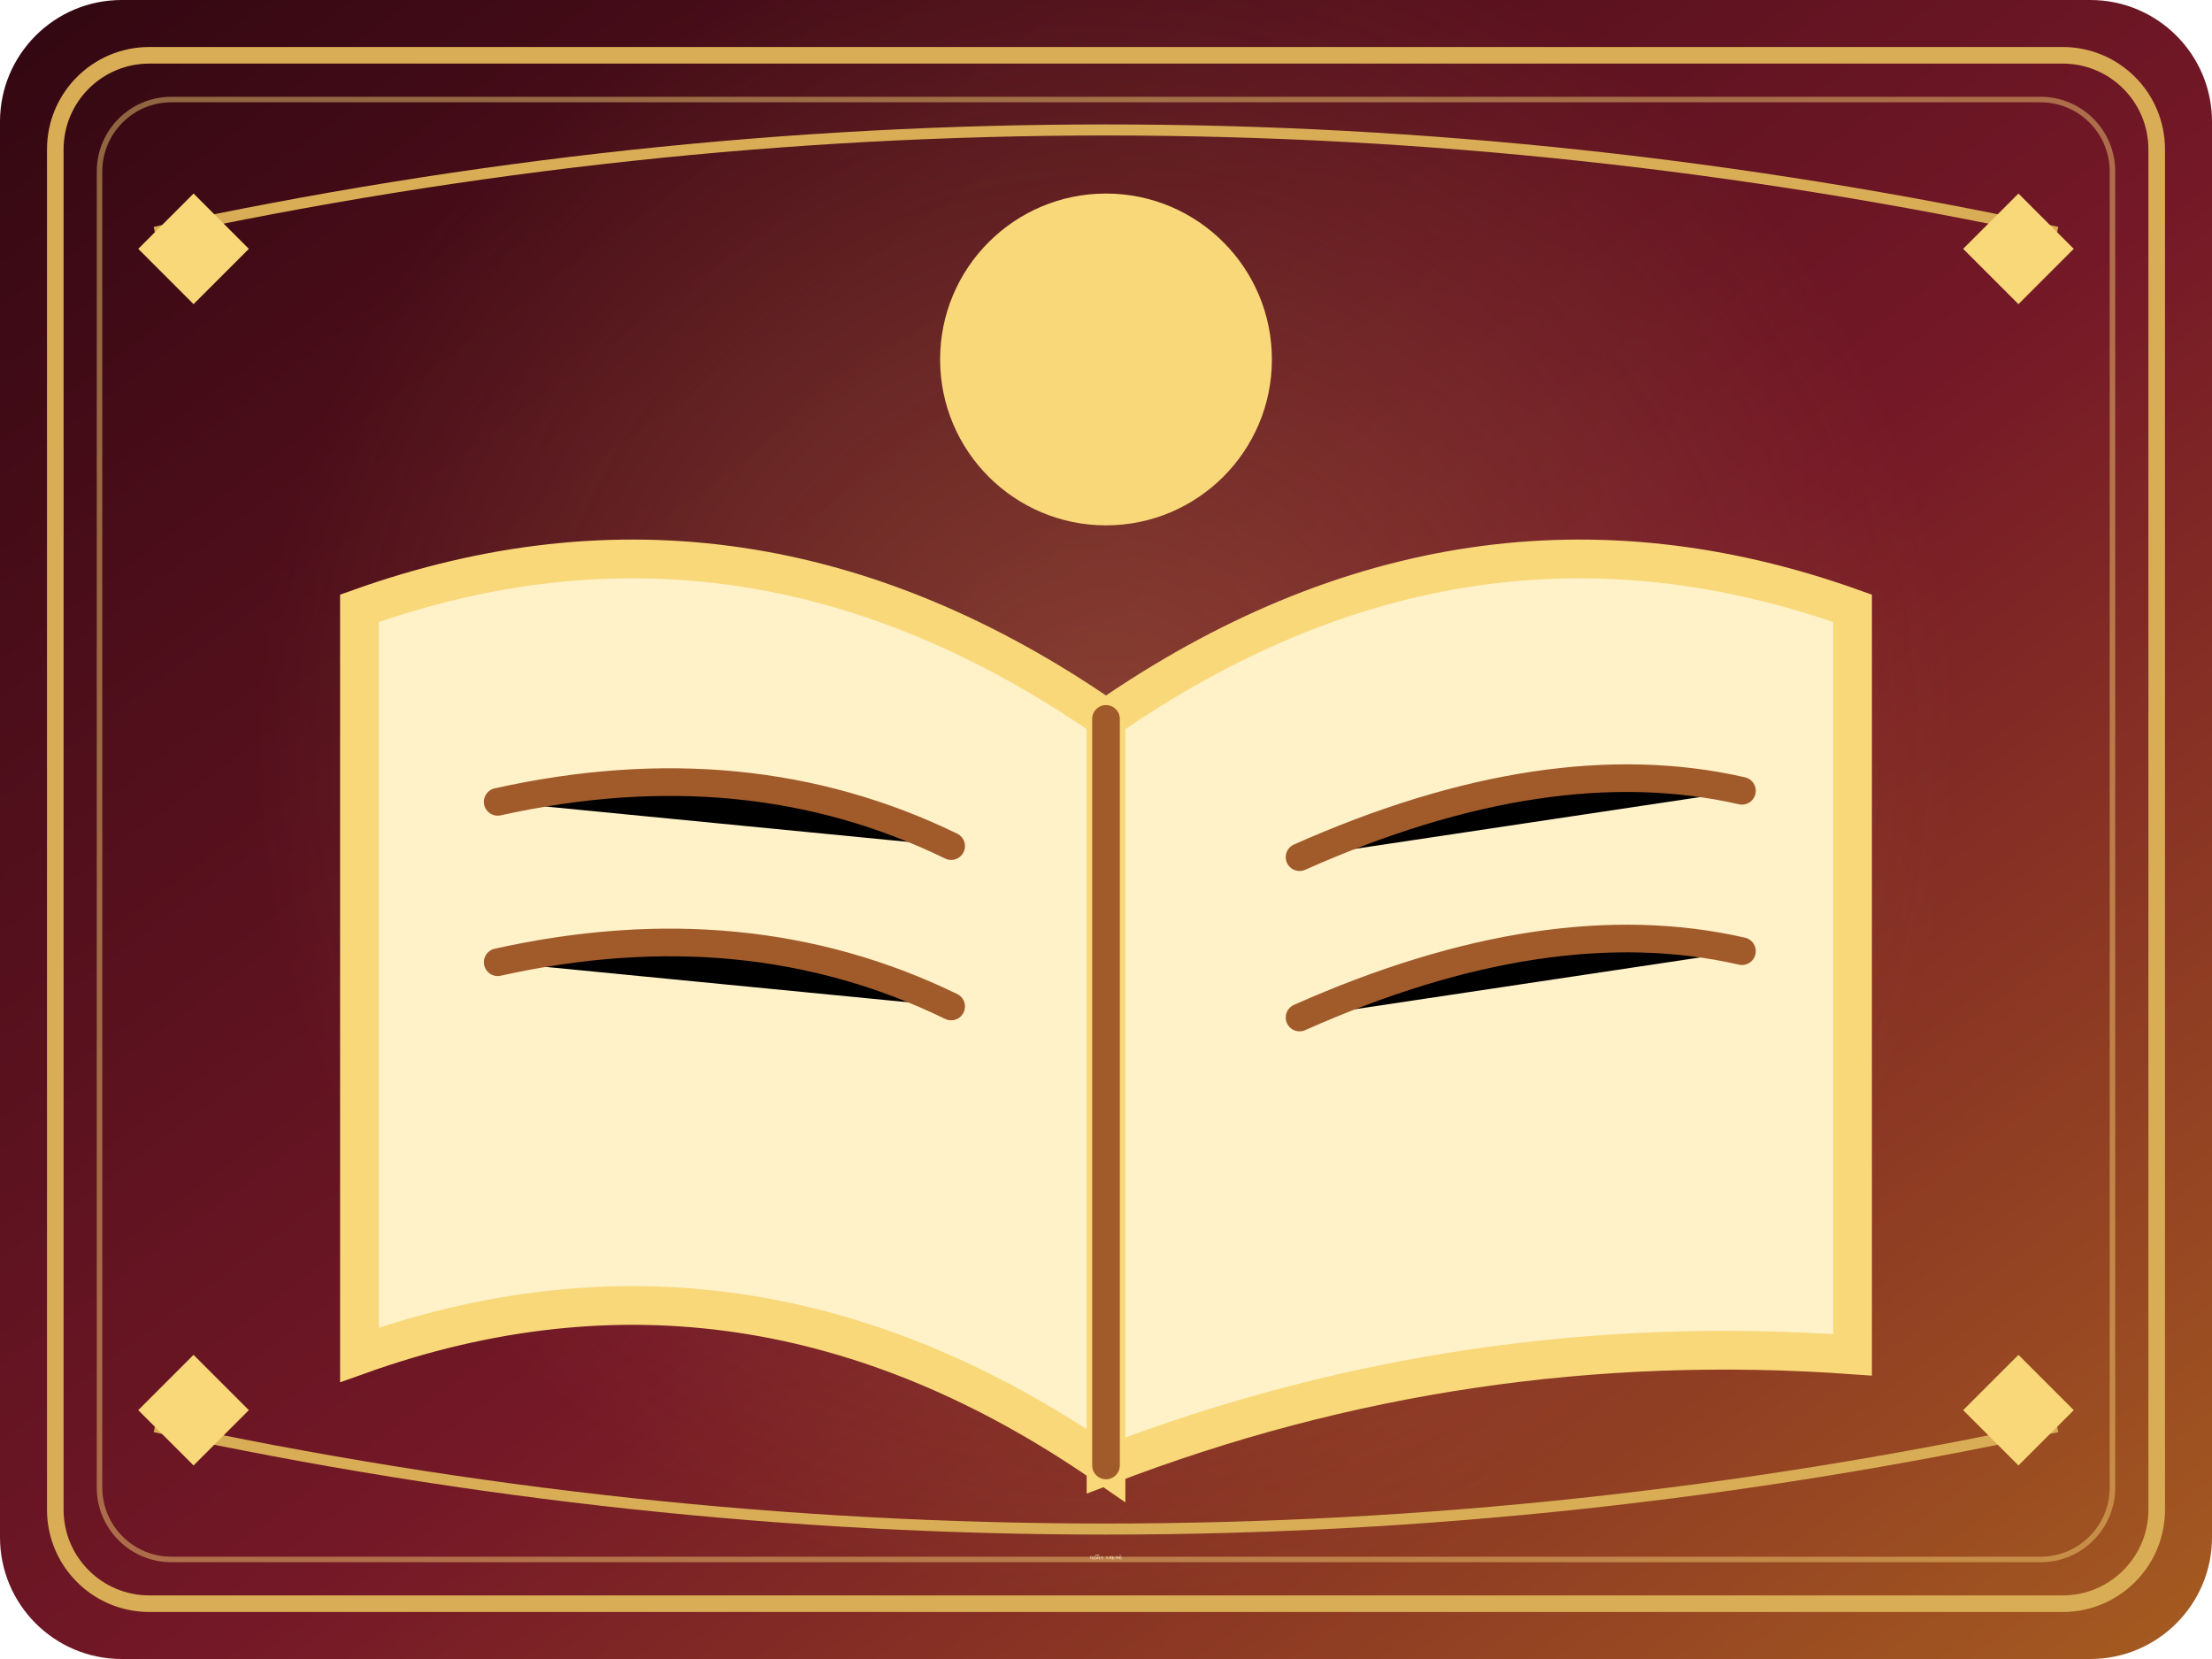
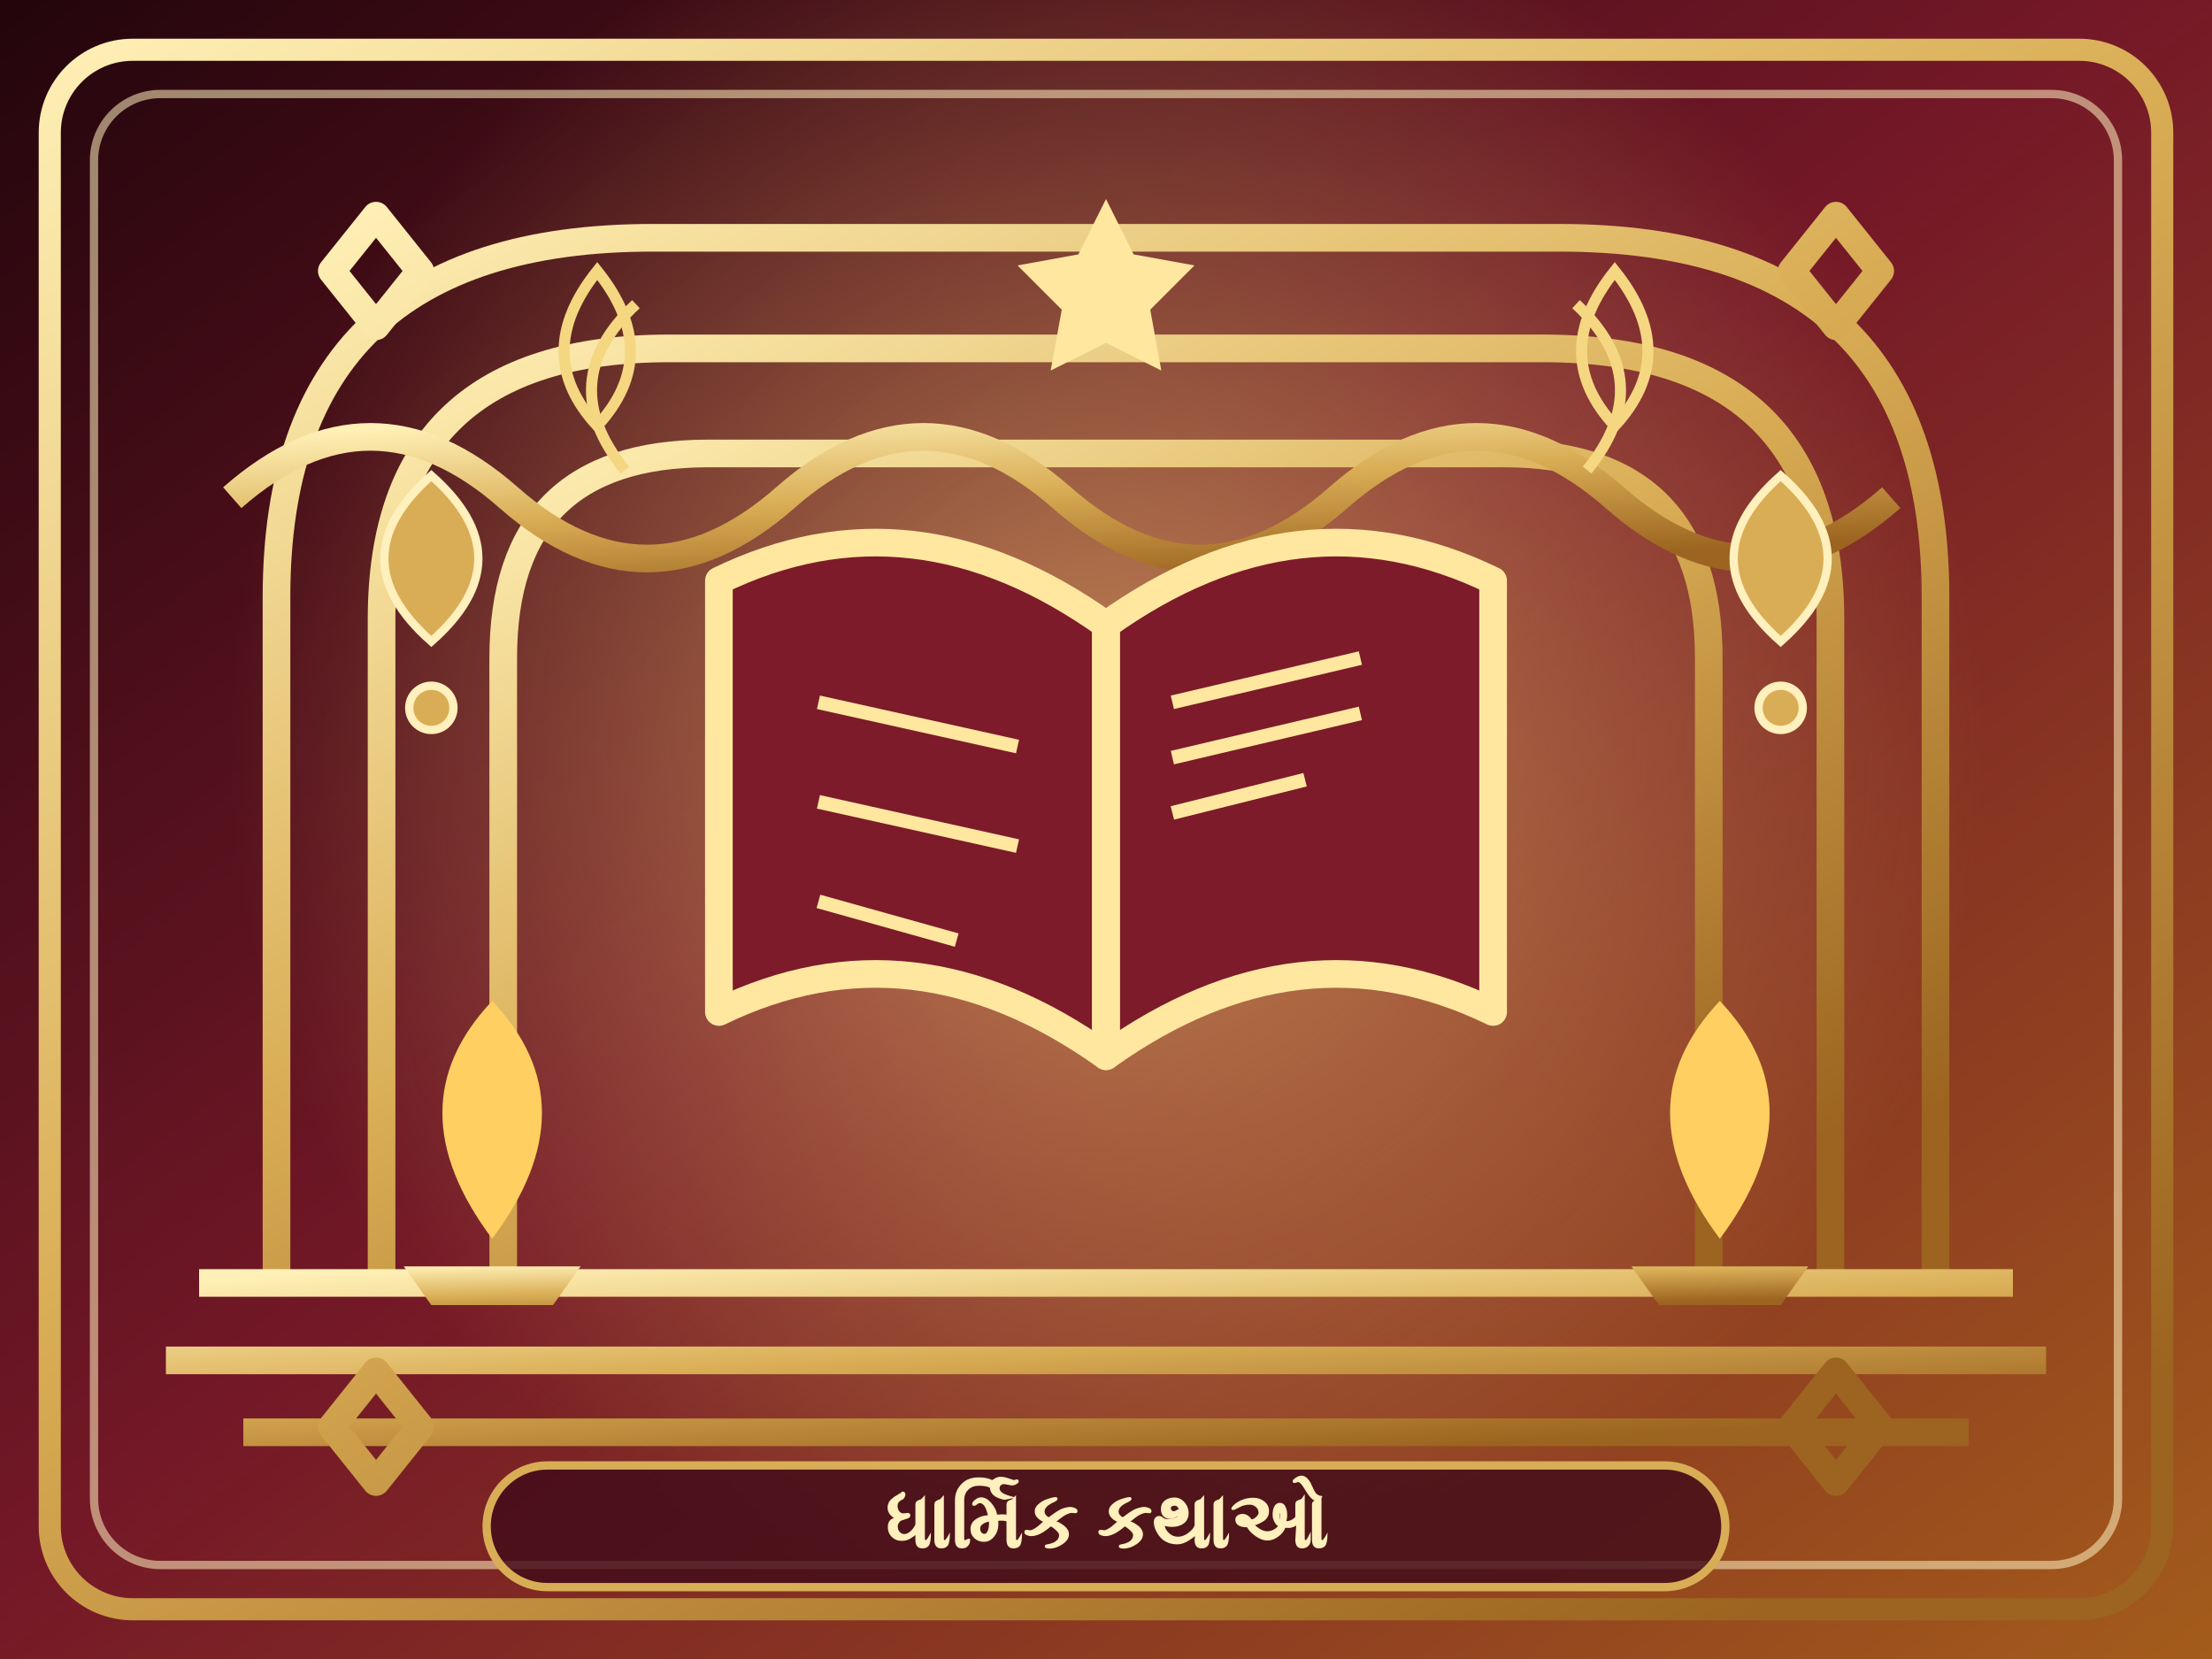
- <svg xmlns="http://www.w3.org/2000/svg" viewBox="0 0 400 300" role="img" aria-label="Religious stories cover">
+ <svg xmlns="http://www.w3.org/2000/svg" viewBox="0 0 400 300" role="img" aria-label="ધાર્મિક કથાઓ">
  <defs>
    <linearGradient id="bg" x1="0" y1="0" x2="1" y2="1">
-       <stop stop-color="#310711" />
-       <stop offset=".55" stop-color="#741827" />
-       <stop offset="1" stop-color="#a65c20" />
+       <stop stop-color="#23050c" />
+       <stop offset=".48" stop-color="#741827" />
+       <stop offset="1" stop-color="#a45c1b" />
+     </linearGradient>
+     <linearGradient id="gold" x1="0" y1="0" x2="0.8" y2="1">
+       <stop stop-color="#fff0b6" />
+       <stop offset=".5" stop-color="#d9ad55" />
+       <stop offset="1" stop-color="#9c6420" />
    </linearGradient>
    <radialGradient id="glow">
-       <stop stop-color="#d9ad55" stop-opacity=".28" />
-       <stop offset="1" stop-color="#d9ad55" stop-opacity="0" />
+       <stop stop-color="#ffdc7a" stop-opacity=".55" />
+       <stop offset="1" stop-color="#ffdc7a" stop-opacity="0" />
    </radialGradient>
  </defs>
-   <rect width="400" height="300" rx="22" fill="url(#bg)" />
-   <circle cx="200" cy="135" r="155" fill="url(#glow)" />
-   <rect x="10" y="10" width="380" height="280" rx="17" fill="none" stroke="#d9ad55" stroke-width="3" />
-   <rect x="18" y="18" width="364" height="264" rx="13" fill="none" stroke="#f9d879" stroke-opacity=".45" />
-   <path d="M28 42Q200 5 372 42M28 258Q200 295 372 258" fill="none" stroke="#d9ad55" stroke-width="2" />
-   <path d="M65 110q70-25 135 20v135q-65-45-135-20zM200 130q65-45 135-20v135q-70-5-135 20z" fill="#fff1c8" stroke="#f9d879" stroke-width="7" />
-   <path d="M200 130v135M90 145q45-10 82 8M90 174q45-10 82 8M235 155q45-20 80-12M235 184q45-20 80-12" stroke="#a15b2a" stroke-width="5" stroke-linecap="round" />
-   <circle cx="200" cy="65" r="30" fill="#f9d879" />
-   <path d="M35 35l10 10-10 10-10-10zM365 35l10 10-10 10-10-10zM35 245l10 10-10 10-10-10zM365 245l10 10-10 10-10-10z" fill="#f9d879" />
-   <text x="200" y="282" fill="#fff1c8" font-size="1" text-anchor="middle">ધાર્મિક કથાઓ</text>
+   <rect width="400" height="300" fill="url(#bg)" />
+   <circle cx="200" cy="135" r="160" fill="url(#glow)" />
+   <rect x="9" y="9" width="382" height="282" rx="15" fill="none" stroke="url(#gold)" stroke-width="4" />
+   <rect x="17" y="17" width="366" height="266" rx="12" fill="none" stroke="#fff0bd" stroke-opacity=".55" stroke-width="1.5" />
+   <g fill="none" stroke="url(#gold)" stroke-width="5" stroke-linejoin="round">
+     <path d="M50 231V108Q50 43 118 43H282Q350 43 350 108V231" />
+     <path d="M69 231V112Q69 63 121 63H279Q331 63 331 112V231" />
+     <path d="M91 231V119Q91 82 128 82H272Q309 82 309 119V231" />
+     <path d="M36 232h328M30 246h340M44 259h312" />
+     <path d="M42 90q25-22 50 0t50 0 50 0 50 0 50 0 50 0" />
+     <path d="M68 39l8 10-8 10-8-10zM332 39l8 10-8 10-8-10zM68 248l8 10-8 10-8-10zM332 248l8 10-8 10-8-10z" />
+   </g>
+   <g fill="#d9ad55" stroke="#fff0bd" stroke-width="1.5">
+     <path d="M78 116q-17-15 0-30 17 15 0 30z" />
+     <path d="M322 116q-17-15 0-30 17 15 0 30z" />
+     <circle cx="78" cy="128" r="4" />
+     <circle cx="322" cy="128" r="4" />
+   </g>
+   <g fill="none" stroke="#f5d782" stroke-width="2">
+     <path d="M108 49q-12 15 0 28 12-13 0-28zm184 0q-12 15 0 28 12-13 0-28z" />
+     <path d="M115 55q-15 14-2 30m172-30q15 14 2 30" />
+   </g>
+   <g stroke="#ffe7a0" stroke-width="5" fill="#7d1b2a" stroke-linejoin="round">
+     <path d="M130 105q35-17 70 8v78q-35-25-70-8z" />
+     <path d="M270 105q-35-17-70 8v78q35-25 70-8z" />
+     <path d="M200 113v78" fill="none" />
+     <path d="M148 127l36 8m-36 10 36 8m-36 10 25 7m39-43 34-8m-34 18 34-8m-34 18 24-6" fill="none" stroke-width="2.5" />
+   </g>
+   <g>
+     <path d="M89 224q-18-24 0-43 18 19 0 43zM311 224q-18-24 0-43 18 19 0 43z" fill="#ffcf62" />
+     <path d="M73 229h32l-5 7H78zM295 229h32l-5 7h-22z" fill="url(#gold)" />
+     <path d="M200 36l5 10 11 2-8 8 2 11-10-5-10 5 2-11-8-8 11-2z" fill="#ffe7a0" />
+   </g>
+   <rect x="88" y="265" width="224" height="22" rx="11" fill="#410c19" fill-opacity=".82" stroke="#d9ad55" stroke-width="1.5" />
+   <text x="200" y="280" text-anchor="middle" font-family="serif" font-size="14" font-weight="700" fill="#fff0bd">ધાર્મિક કથાઓ</text>
</svg>
